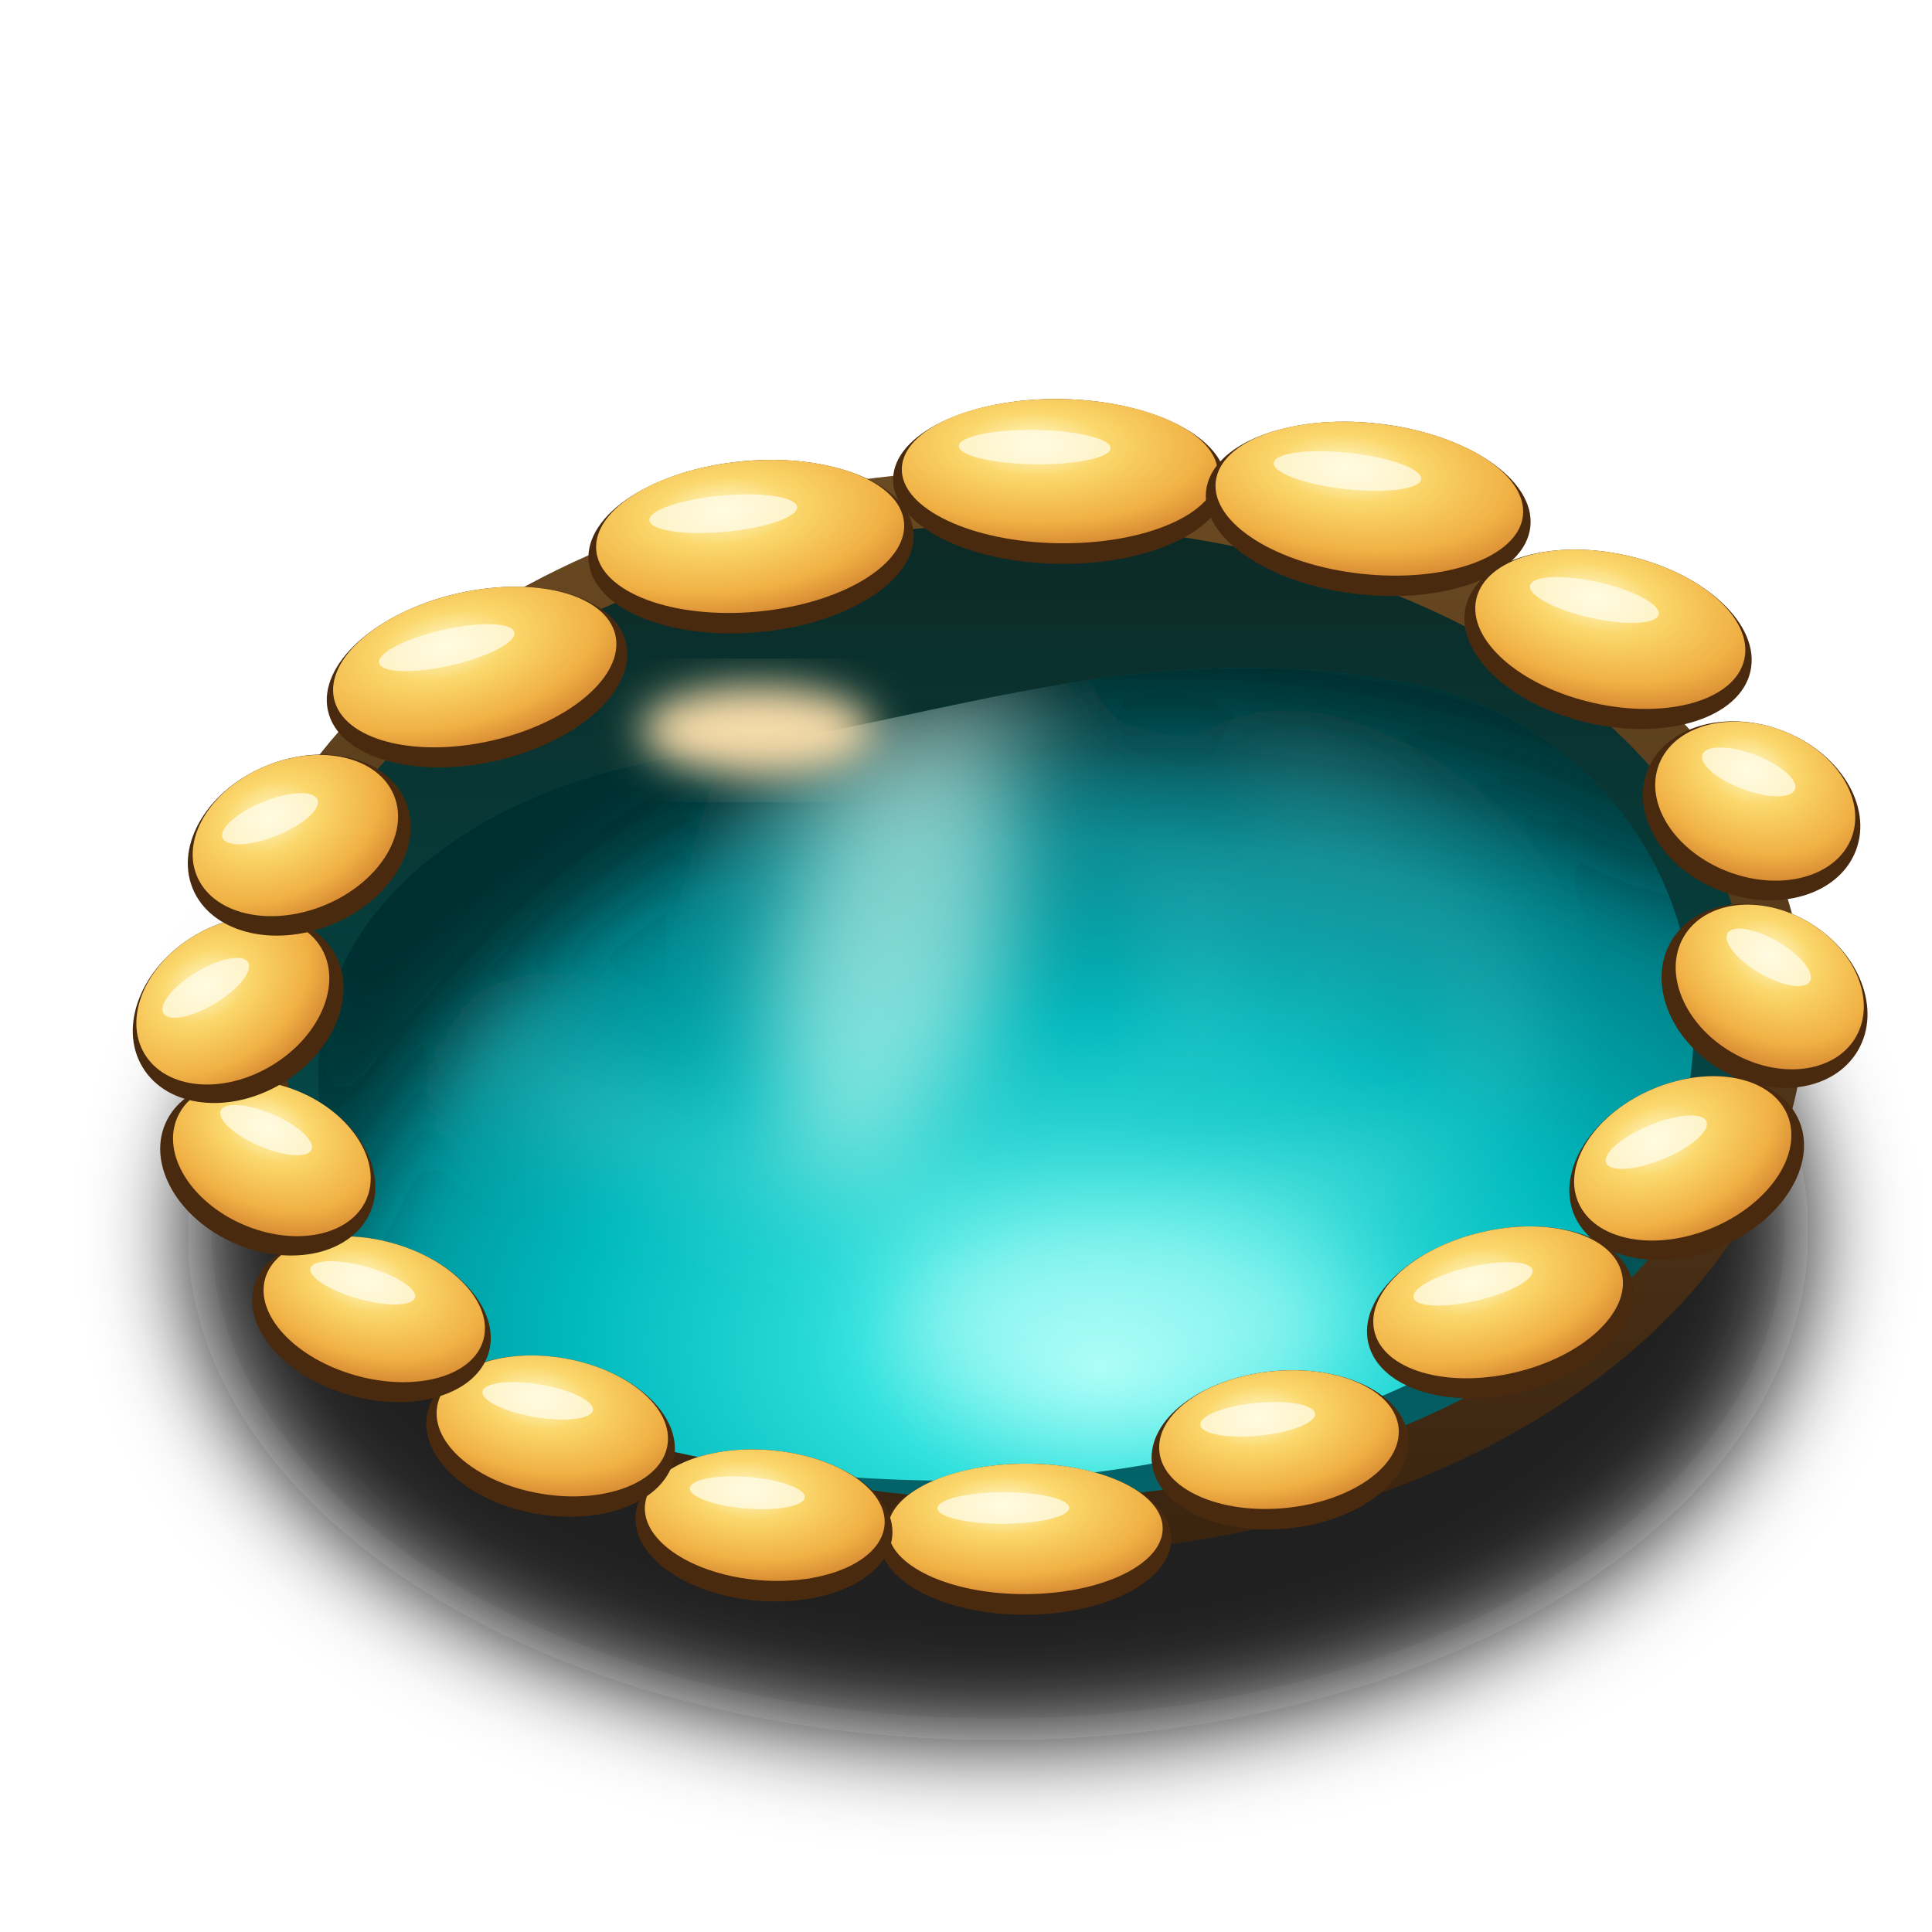
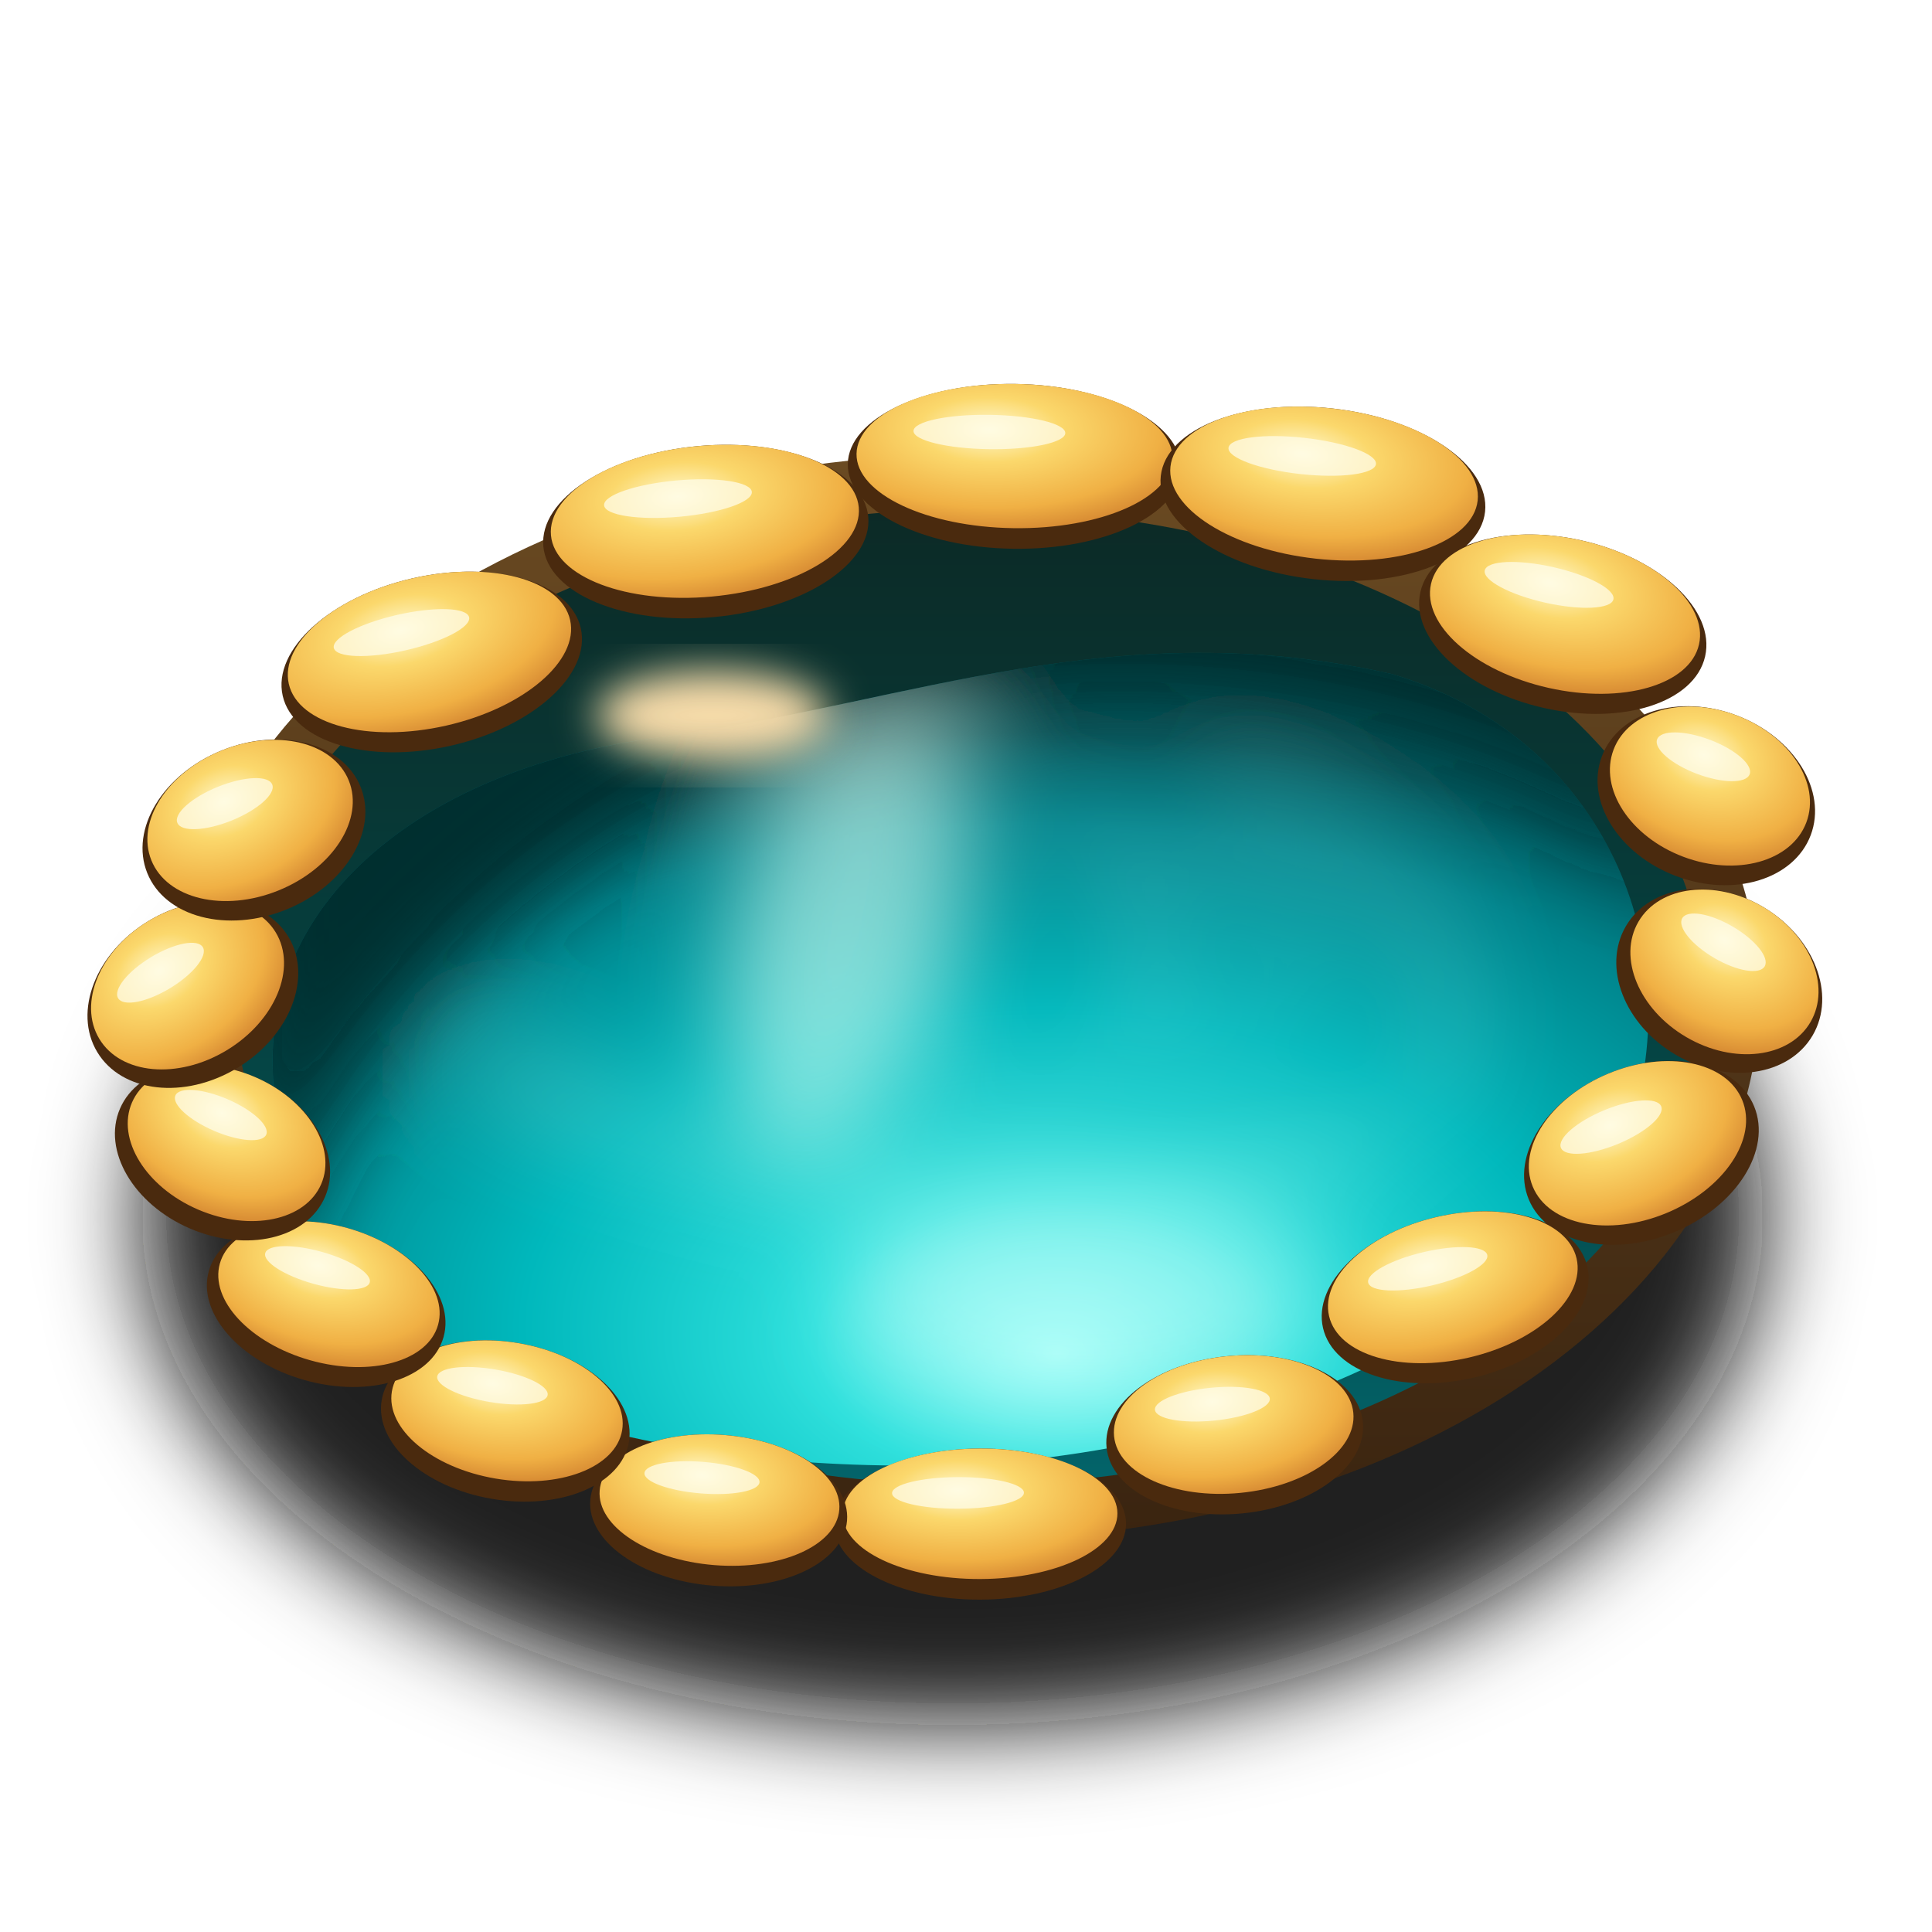
<svg xmlns="http://www.w3.org/2000/svg" width="512" height="512" viewBox="0 0 512 512" fill="none">
  <defs>
    <filter id="b" x="-20%" y="-20%" width="140%" height="140%">
      <feGaussianBlur stdDeviation="14" />
    </filter>
    <filter id="b2" x="-30%" y="-30%" width="160%" height="160%">
      <feGaussianBlur stdDeviation="6" />
    </filter>
    <radialGradient id="w" cx="0.56" cy="0.8" r="0.7" fx="0.57" fy="0.86">
      <stop offset="0" stop-color="#9afcf6" />
      <stop offset="0.25" stop-color="#2ee0dc" />
      <stop offset="0.55" stop-color="#00b8bc" />
      <stop offset="0.85" stop-color="#00848c" />
      <stop offset="1" stop-color="#005a60" />
    </radialGradient>
    <linearGradient id="wall" x1="0" y1="0" x2="0" y2="1">
      <stop offset="0" stop-color="#0c2a26" />
      <stop offset="0.5" stop-color="#05403f" />
      <stop offset="1" stop-color="#03646a" />
    </linearGradient>
    <linearGradient id="rim" x1="0" y1="0" x2="0" y2="1">
      <stop offset="0" stop-color="#6a4a22" />
      <stop offset="1" stop-color="#3a2410" />
    </linearGradient>
    <radialGradient id="st" cx="0.42" cy="0.32" r="0.75">
      <stop offset="0" stop-color="#fffad0" />
      <stop offset="0.3" stop-color="#fbd86c" />
      <stop offset="0.72" stop-color="#f0b044" />
      <stop offset="1" stop-color="#d0802e" />
    </radialGradient>
    <linearGradient id="sw" x1="0" y1="0" x2="1" y2="0">
      <stop offset="0" stop-color="#e6fffb" stop-opacity="0" />
      <stop offset="0.5" stop-color="#e6fffb" stop-opacity="0.55" />
      <stop offset="1" stop-color="#e6fffb" stop-opacity="0" />
    </linearGradient>
    <clipPath id="c">
      <path d="M84 326C84 278 130 240 200 232C270 222 330 196 410 214C470 232 496 290 480 344C462 396 380 438 290 444C200 448 130 426 102 392C90 376 84 350 84 326Z" />
    </clipPath>
  </defs>
-   <g transform="matrix(0.9101 0 0 0.9101 7.80 -12.11)">
+   <g transform="matrix(0.9101 0 0 0.9101 -4.20 -16.11)">
    <ellipse cx="282" cy="372" rx="236" ry="148" fill="#0e0b07" opacity="0.92" filter="url(#b)" />
    <path d="M57 308a230 158 0 1 0 460 0a230 158 0 1 0 -460 0Z" fill="url(#rim)" />
    <path d="M73 308a214 142 0 1 0 428 0a214 142 0 1 0 -428 0Z" fill="url(#wall)" />
    <path d="M84 326C84 278 130 240 200 232C270 222 330 196 410 214C470 232 496 290 480 344C462 396 380 438 290 444C200 448 130 426 102 392C90 376 84 350 84 326Z" fill="url(#w)" />
    <g clip-path="url(#c)" filter="url(#b)" stroke-linecap="round">
      <path d="M310 250C350 280 350 320 310 336C280 346 262 324 280 306" stroke="#d8fffa" stroke-opacity="0.18" stroke-width="10" />
      <path d="M150 330C210 360 300 380 400 350" stroke="#c8fff6" stroke-opacity="0.25" stroke-width="18" />
      <path d="M360 250C410 262 440 300 420 340" stroke="#c8fff6" stroke-opacity="0.3" stroke-width="10" />
      <ellipse cx="252" cy="282" rx="32" ry="72" transform="rotate(14 252 282)" fill="#d6fff4" opacity="0.6" />
      <ellipse cx="320" cy="396" rx="70" ry="30" fill="#c8fffb" opacity="0.5" />
      <path d="M70 420C96 330 150 270 230 238C320 210 420 220 490 268L490 170L70 170Z" fill="#02282a" opacity="0.9" />
      <path d="M330 270C380 266 400 300 372 318C350 330 330 312 346 298" stroke="#d8fffa" stroke-opacity="0.3" stroke-width="6" />
    </g>
    <ellipse cx="212" cy="226" rx="34" ry="13" fill="#f8dcaa" filter="url(#b2)" />
    <g transform="translate(130 209) rotate(-12.8)">
      <ellipse cy="1.5" rx="44.5" ry="25" fill="#4a2a0e" />
      <ellipse cy="-1.5" rx="42" ry="22" fill="url(#st)" />
      <ellipse cx="-6.7" cy="-8.8" rx="20.2" ry="5.3" fill="#fffce8" opacity="0.75" />
    </g>
    <g transform="translate(210 171) rotate(-5.2)">
      <ellipse cy="1.5" rx="47.5" ry="25" fill="#4a2a0e" />
      <ellipse cy="-1.5" rx="45" ry="22" fill="url(#st)" />
      <ellipse cx="-7.2" cy="-8.8" rx="21.6" ry="5.3" fill="#fffce8" opacity="0.75" />
    </g>
    <g transform="translate(300 152) rotate(0.8)">
      <ellipse cy="1.5" rx="48.5" ry="24" fill="#4a2a0e" />
      <ellipse cy="-1.5" rx="46" ry="21" fill="url(#st)" />
      <ellipse cx="-7.4" cy="-8.4" rx="22.1" ry="5" fill="#fffce8" opacity="0.75" />
    </g>
    <g transform="translate(390 160) rotate(6.3)">
      <ellipse cy="1.5" rx="47.5" ry="25" fill="#4a2a0e" />
      <ellipse cy="-1.5" rx="45" ry="22" fill="url(#st)" />
      <ellipse cx="-7.2" cy="-8.8" rx="21.6" ry="5.3" fill="#fffce8" opacity="0.75" />
    </g>
    <g transform="translate(460 198) rotate(12.7)">
      <ellipse cy="1.5" rx="42.5" ry="25" fill="#4a2a0e" />
      <ellipse cy="-1.5" rx="40" ry="22" fill="url(#st)" />
      <ellipse cx="-6.4" cy="-8.8" rx="19.2" ry="5.3" fill="#fffce8" opacity="0.75" />
    </g>
    <g transform="translate(502 248) rotate(20.7)">
      <ellipse cy="1.5" rx="32.5" ry="25" fill="#4a2a0e" />
      <ellipse cy="-1.5" rx="30" ry="22" fill="url(#st)" />
      <ellipse cx="-4.8" cy="-8.8" rx="14.4" ry="5.3" fill="#fffce8" opacity="0.75" />
    </g>
    <g transform="translate(506 302) rotate(30.3)">
      <ellipse cy="1.5" rx="31.5" ry="25" fill="#4a2a0e" />
      <ellipse cy="-1.5" rx="29" ry="22" fill="url(#st)" />
      <ellipse cx="-4.6" cy="-8.8" rx="13.9" ry="5.3" fill="#fffce8" opacity="0.75" />
    </g>
    <g transform="translate(482 352) rotate(-22.5)">
      <ellipse cy="1.5" rx="35.5" ry="25" fill="#4a2a0e" />
      <ellipse cy="-1.5" rx="33" ry="22" fill="url(#st)" />
      <ellipse cx="-5.3" cy="-8.8" rx="15.8" ry="5.3" fill="#fffce8" opacity="0.75" />
    </g>
    <g transform="translate(428 394) rotate(-13.1)">
      <ellipse cy="1.5" rx="39.5" ry="24" fill="#4a2a0e" />
      <ellipse cy="-1.5" rx="37" ry="21" fill="url(#st)" />
      <ellipse cx="-5.9" cy="-8.4" rx="17.8" ry="5" fill="#fffce8" opacity="0.75" />
    </g>
    <g transform="translate(364 434) rotate(-5.6)">
      <ellipse cy="1.5" rx="37.5" ry="23" fill="#4a2a0e" />
      <ellipse cy="-1.5" rx="35" ry="20" fill="url(#st)" />
      <ellipse cx="-5.6" cy="-8" rx="16.8" ry="4.8" fill="#fffce8" opacity="0.75" />
    </g>
    <g transform="translate(290 460) rotate(-0.2)">
      <ellipse cy="1.5" rx="42.5" ry="22" fill="#4a2a0e" />
      <ellipse cy="-1.5" rx="40" ry="19" fill="url(#st)" />
      <ellipse cx="-6.4" cy="-7.6" rx="19.2" ry="4.6" fill="#fffce8" opacity="0.75" />
    </g>
    <g transform="translate(214 456) rotate(4.6)">
      <ellipse cy="1.5" rx="37.5" ry="22" fill="#4a2a0e" />
      <ellipse cy="-1.5" rx="35" ry="19" fill="url(#st)" />
      <ellipse cx="-5.6" cy="-7.6" rx="16.8" ry="4.6" fill="#fffce8" opacity="0.75" />
    </g>
    <g transform="translate(152 430) rotate(9.6)">
      <ellipse cy="1.5" rx="36.5" ry="23" fill="#4a2a0e" />
      <ellipse cy="-1.5" rx="34" ry="20" fill="url(#st)" />
      <ellipse cx="-5.4" cy="-8" rx="16.3" ry="4.8" fill="#fffce8" opacity="0.75" />
    </g>
    <g transform="translate(100 396) rotate(15.7)">
      <ellipse cy="1.5" rx="35.5" ry="23" fill="#4a2a0e" />
      <ellipse cy="-1.5" rx="33" ry="20" fill="url(#st)" />
      <ellipse cx="-5.3" cy="-8" rx="15.8" ry="4.8" fill="#fffce8" opacity="0.75" />
    </g>
    <g transform="translate(70 352) rotate(23.3)">
      <ellipse cy="1.5" rx="32.5" ry="24" fill="#4a2a0e" />
      <ellipse cy="-1.5" rx="30" ry="21" fill="url(#st)" />
      <ellipse cx="-4.8" cy="-8.4" rx="14.4" ry="5" fill="#fffce8" opacity="0.75" />
    </g>
    <g transform="translate(60 306) rotate(-31.1)">
      <ellipse cy="1.5" rx="32.5" ry="25" fill="#4a2a0e" />
      <ellipse cy="-1.5" rx="30" ry="22" fill="url(#st)" />
      <ellipse cx="-4.8" cy="-8.8" rx="14.4" ry="5.3" fill="#fffce8" opacity="0.75" />
    </g>
    <g transform="translate(78 258) rotate(-22)">
      <ellipse cy="1.5" rx="33.5" ry="25" fill="#4a2a0e" />
      <ellipse cy="-1.5" rx="31" ry="22" fill="url(#st)" />
      <ellipse cx="-5" cy="-8.8" rx="14.9" ry="5.3" fill="#fffce8" opacity="0.75" />
    </g>
  </g>
</svg>
